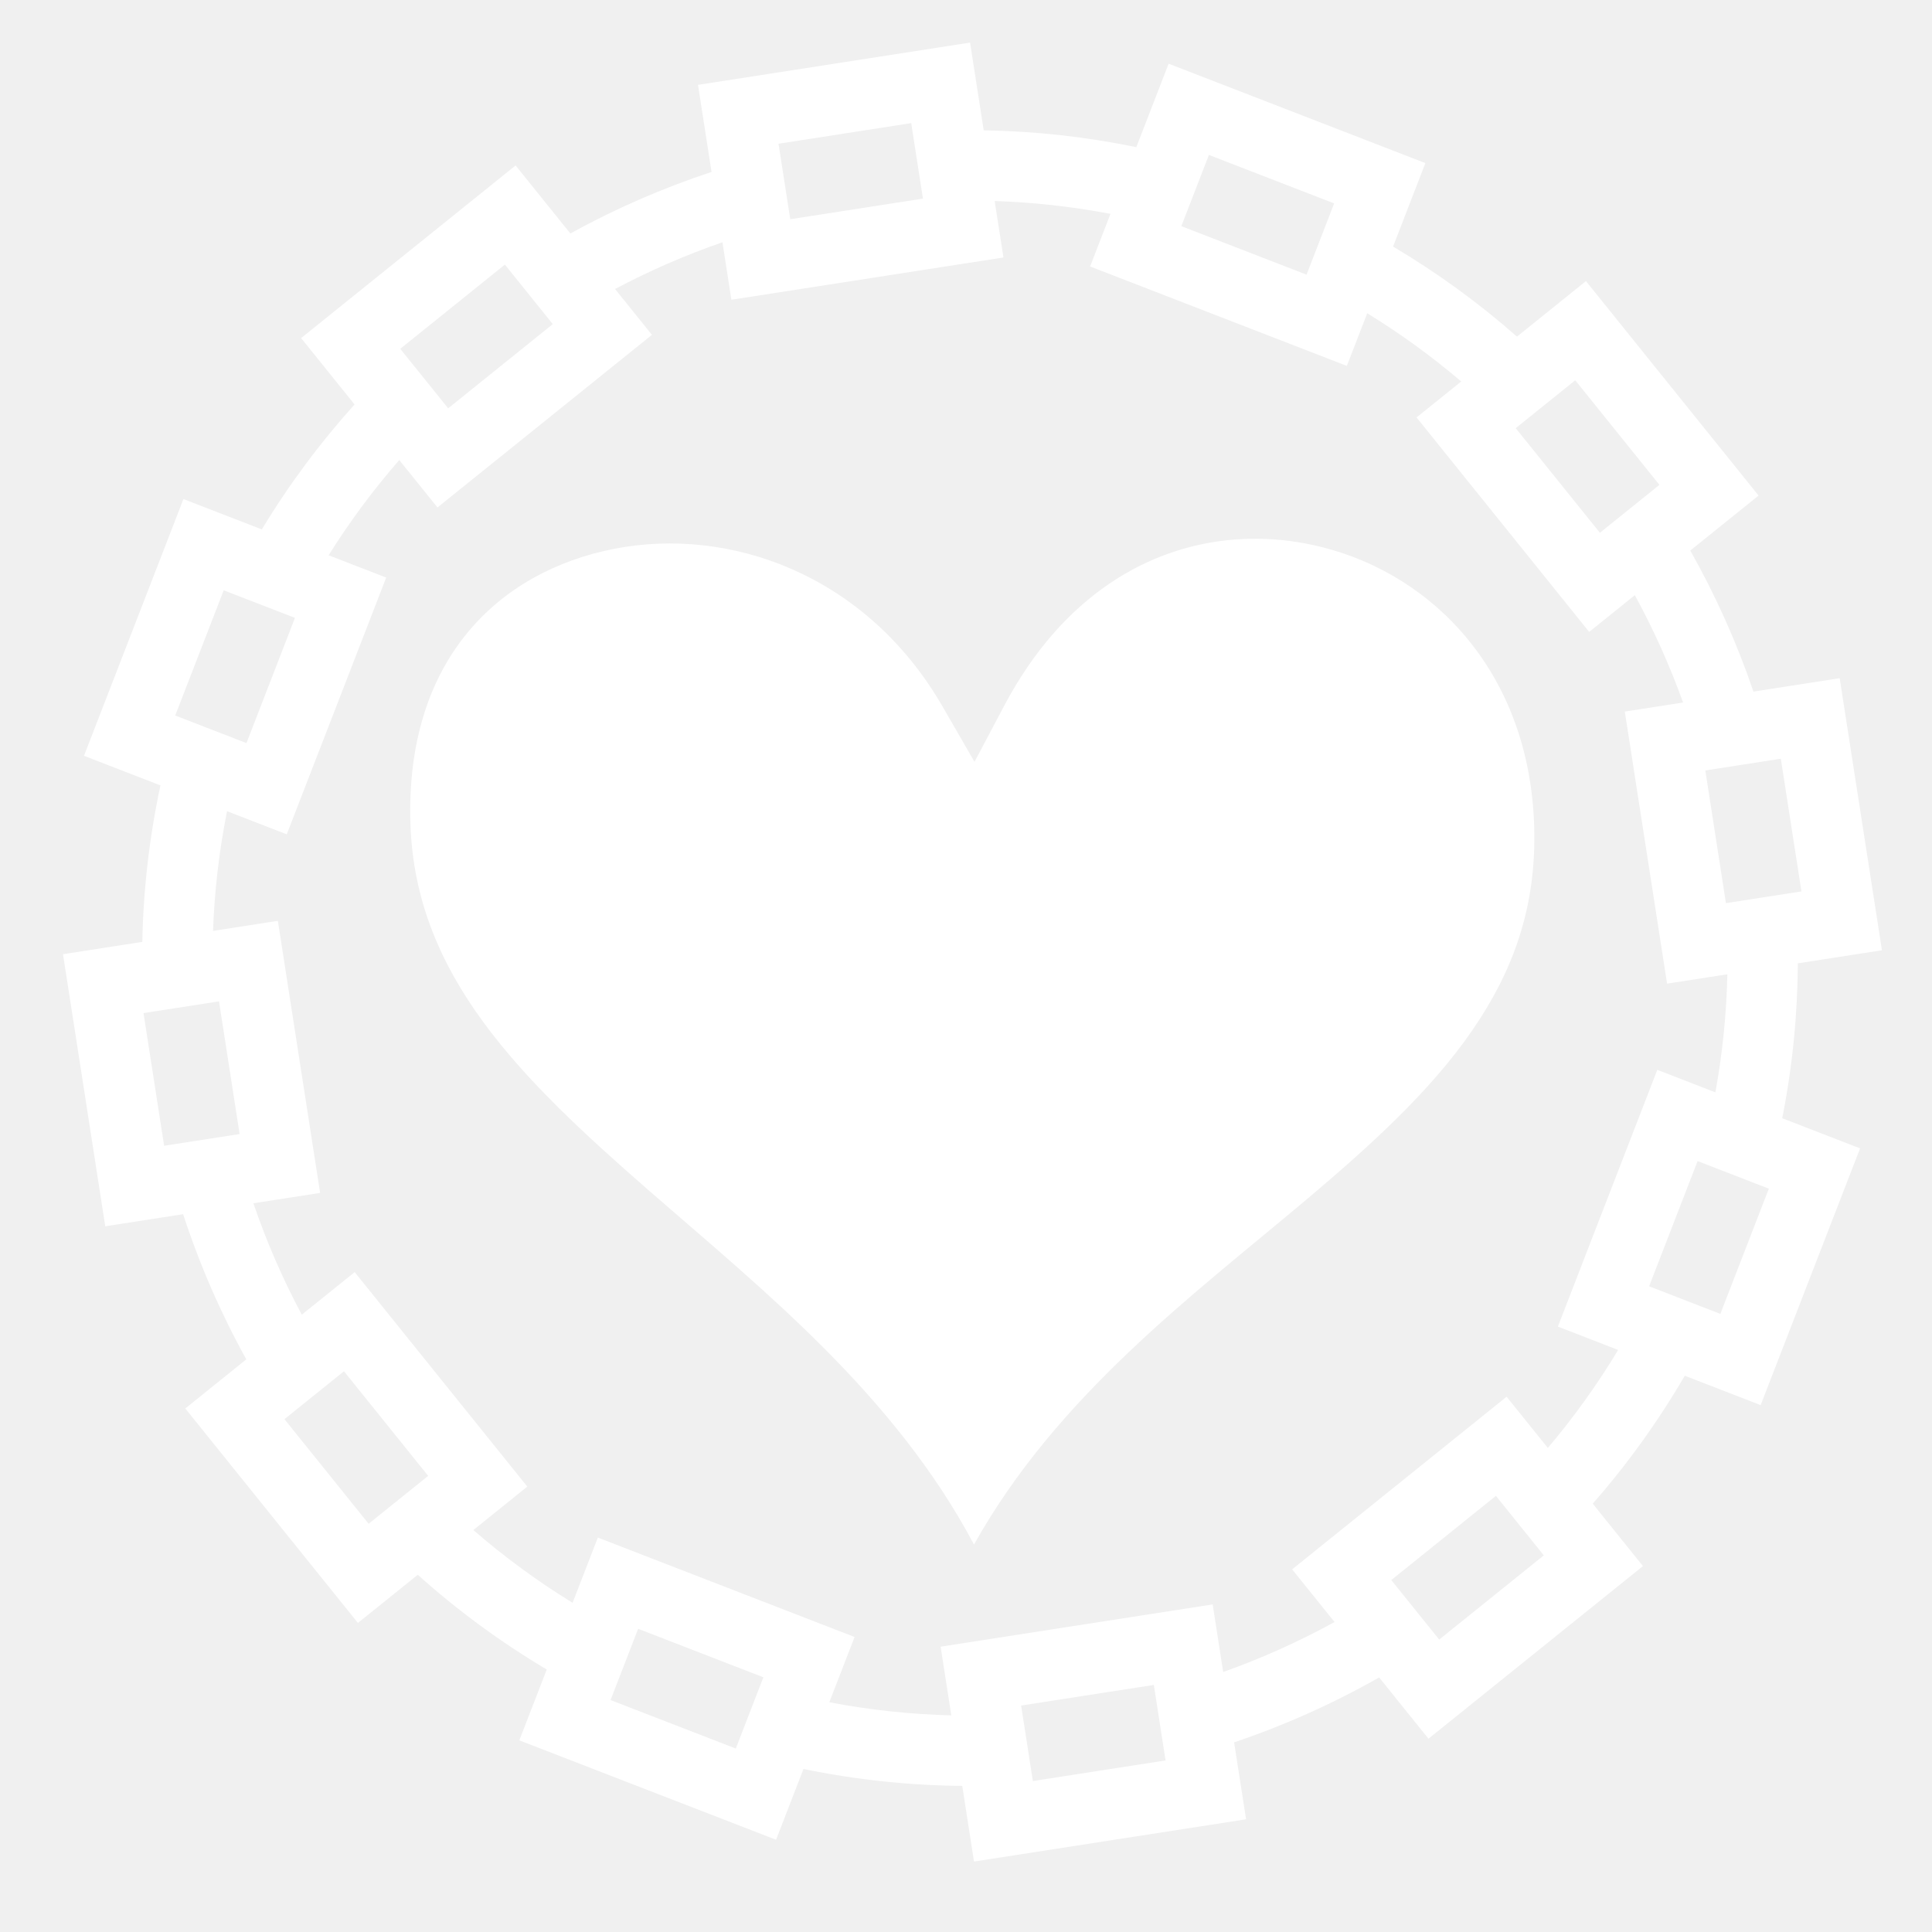
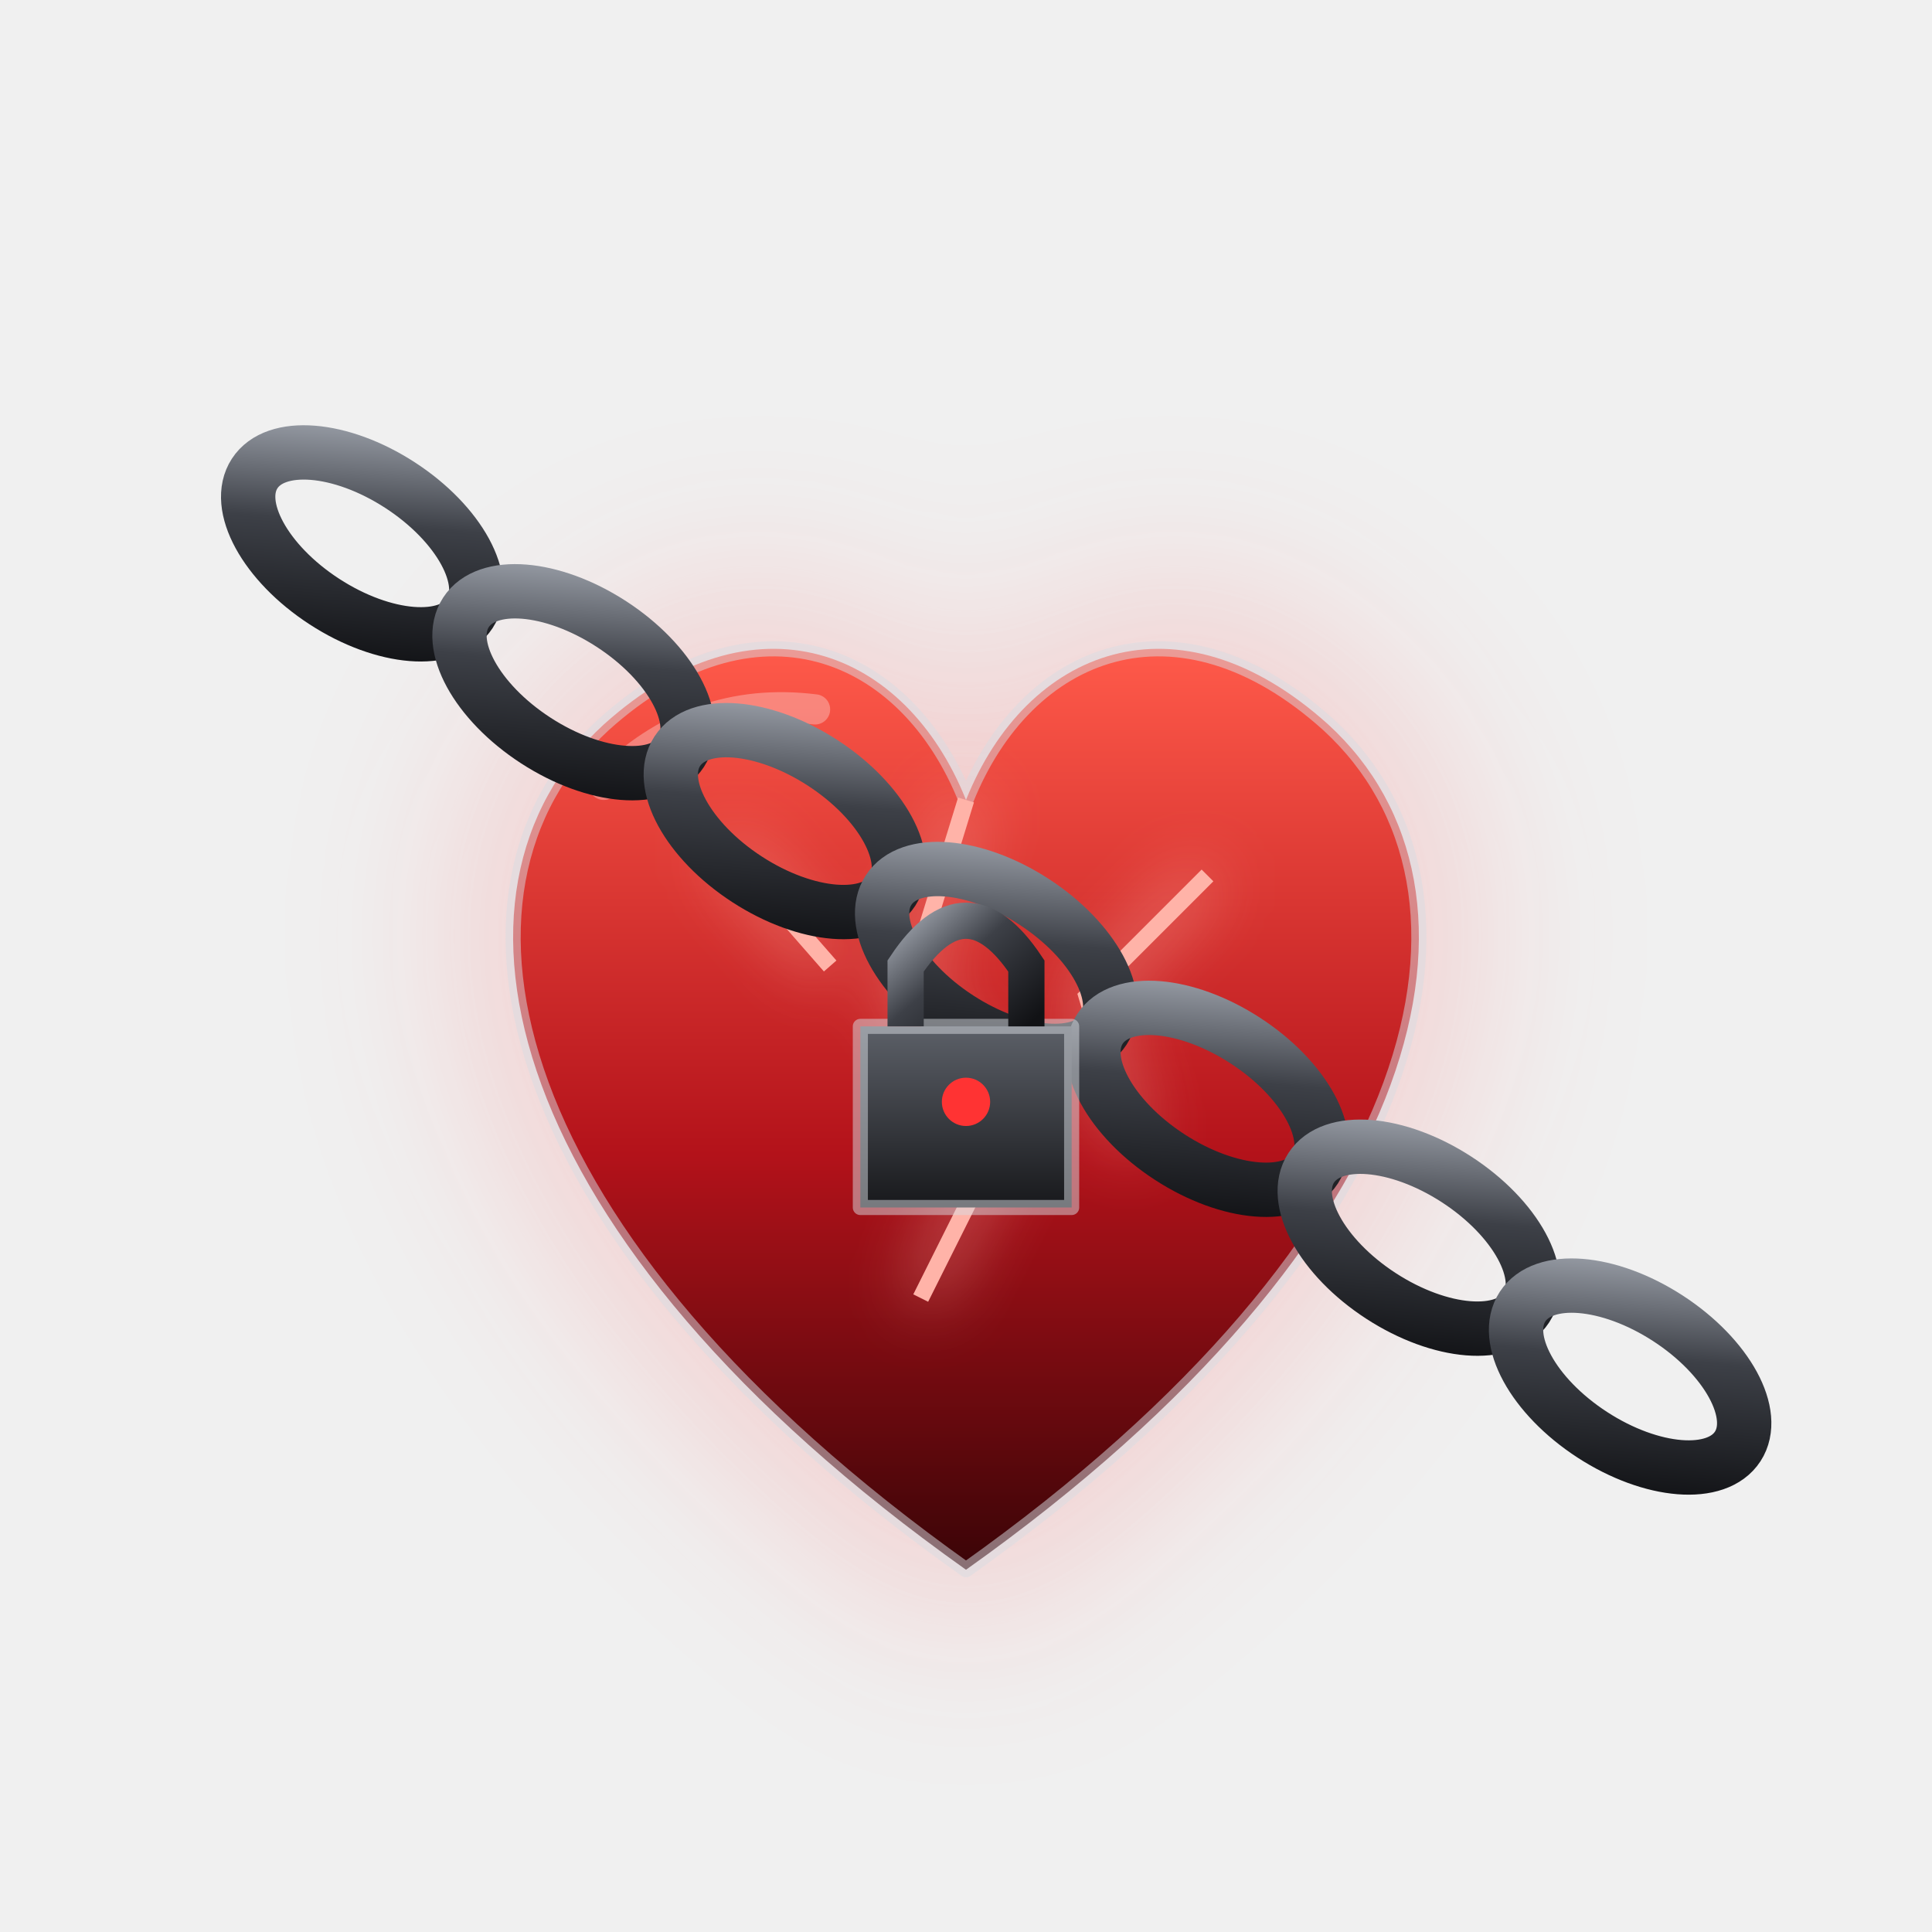
- <svg xmlns="http://www.w3.org/2000/svg" viewBox="0 0 512 512">
-   <path fill="#fff" d="M257.08 11.29l-9.232 1.437-62.868 9.765 3.586 23.08C175.62 49.84 163.09 55.3 151.15 61.875l-14.51-18.03-7.28 5.86-49.56 39.89 14.163 17.594C84.847 117.31 76.6 128.367 69.39 140.3l-20.78-8.046-3.374 8.715-22.976 59.325 20.26 7.846c-2.96 13.812-4.544 27.692-4.805 41.47l-21.02 3.267 11.2 72.1 20.634-3.206c4.347 13.326 9.955 26.213 16.74 38.474l-16.165 13.012 45.75 56.84 15.858-12.764c10.425 9.35 21.846 17.776 34.183 25.104l-7.27 18.773 68.042 26.347 7.266-18.76c14.02 2.89 28.103 4.36 42.074 4.482l3.115 20.05 72.1-11.2-3.168-20.386c13.326-4.498 26.2-10.26 38.433-17.205l13.075 16.24 56.84-45.747-13.315-16.543c9.093-10.365 17.275-21.698 24.394-33.906l20.11 7.787 26.35-68.038-20.63-7.988c2.71-13.685 4.057-27.422 4.133-41.05l22.29-3.462-1.434-9.234-9.765-62.866-22.85 3.55c-4.413-12.947-10.017-25.466-16.746-37.378l18.103-14.57-5.86-7.28-39.89-49.56-18.28 14.715c-10.058-8.863-21.032-16.864-32.835-23.868l8.562-22.112-8.713-3.375L309.7 16.88 301.136 39c-13.31-2.74-26.68-4.21-39.95-4.45-.166-.004-.33-.002-.494-.005l-3.61-23.252zm-15.598 21.337l3.108 20.008-35.164 5.463-3.11-20.006 35.166-5.465zm78.897 8.43l33.184 12.85-7.312 18.882-33.184-12.853 7.31-18.88zM263.6 53.27c10.2.34 20.456 1.458 30.687 3.406l-5.4 13.94 68.042 26.35 5.402-13.952c8.848 5.43 17.16 11.487 24.91 18.08l-11.842 9.53 45.75 56.84 12.098-9.735c4.986 9.14 9.272 18.65 12.787 28.45l-15.443 2.398 11.2 72.1 15.98-2.483c-.226 10.394-1.278 20.852-3.174 31.29l-15.395-5.964-3.373 8.714-22.977 59.327 15.975 6.188c-5.567 9.24-11.81 17.91-18.633 25.97l-10.926-13.575-7.278 5.86-49.56 39.89 11.24 13.964c-9.47 5.195-19.338 9.627-29.514 13.24l-2.78-17.908-9.235 1.433-62.866 9.766 2.828 18.202c-10.74-.272-21.548-1.413-32.328-3.47l6.7-17.3-8.713-3.375-59.327-22.974-6.695 17.29c-9.38-5.763-18.16-12.224-26.3-19.286l14.302-11.512-5.86-7.28-39.888-49.56-14.02 11.285c-5.058-9.483-9.343-19.362-12.826-29.53l17.688-2.75-1.436-9.232-9.765-62.867-17.182 2.67c.385-10.546 1.607-21.15 3.715-31.723l15.826 6.128 26.35-68.04-15.258-5.91c5.624-8.986 11.9-17.41 18.726-25.24l10.118 12.57 56.84-45.75-9.778-12.147c9.155-4.854 18.672-8.996 28.465-12.387l2.366 15.234 72.1-11.202-2.324-14.96zM133.8 70.124l12.694 15.772-27.723 22.312-12.694-15.77L133.8 70.122zm283.653 30.648l22.313 27.722-15.774 12.696-22.312-27.72 15.773-12.697zm-84.244 42c-1.918-.015-3.84.045-5.76.187-23.033 1.7-45.933 15.003-61.29 44.006l-7.906 14.933-8.445-14.636c-20.227-35.054-56.5-47.824-87.093-41.81-30.592 6.012-55.328 29.383-53.947 72.85 1.278 40.24 29.05 67.447 63.59 97.54 30.045 26.176 64.672 53.784 85.763 93.478 22.093-39.507 57.856-65.95 88.133-91.453 17.386-14.644 33.017-28.982 43.86-44.736 10.846-15.755 17.13-32.66 16.456-54.243-1.262-40.46-26.58-66.478-56.316-73.916-5.576-1.394-11.296-2.148-17.047-2.2zM59.286 156.433l18.88 7.31-12.85 33.186-18.88-7.31 12.85-33.186zm412.65 44.636l5.463 35.164-20.01 3.11-5.462-35.164 20.01-3.11zm-413.9 64.3l5.465 35.165-20.006 3.108-5.465-35.163 20.007-3.11zm391.846 42.33l18.88 7.312-12.85 33.185-18.88-7.312 12.85-33.186zM91.156 363.4l22.313 27.723-15.775 12.695-22.312-27.722L91.156 363.4zm305.274 33.02l12.695 15.77-27.723 22.316-12.695-15.774 27.723-22.312zm-227.315 35.23l33.186 12.852-7.31 18.88-33.185-12.85 7.31-18.882zm136.662 14.873l3.11 20.01-35.164 5.463-3.11-20.008 35.164-5.465z" />
+ <svg xmlns="http://www.w3.org/2000/svg" viewBox="0 0 128 128">
+   <defs>
+     <linearGradient id="steel" x1="0" y1="0" x2="1" y2="1">
+       <stop offset="0" stop-color="#9a9fa8" />
+       <stop offset=".42" stop-color="#3d4047" />
+       <stop offset="1" stop-color="#111215" />
+     </linearGradient>
+     <linearGradient id="iron" x1="0" y1="0" x2="0" y2="1">
+       <stop offset="0" stop-color="#5c6068" />
+       <stop offset="1" stop-color="#17181b" />
+     </linearGradient>
+     <linearGradient id="obsidian" x1="0" y1="0" x2="1" y2="0">
+       <stop offset="0" stop-color="#34363d" />
+       <stop offset=".5" stop-color="#0d0e10" />
+       <stop offset="1" stop-color="#1e2024" />
+     </linearGradient>
+     <linearGradient id="rust" x1="0" y1="0" x2="1" y2="1">
+       <stop offset="0" stop-color="#7d8083" />
+       <stop offset=".5" stop-color="#3a3b3c" />
+       <stop offset="1" stop-color="#141515" />
+     </linearGradient>
+     <linearGradient id="blood" x1="0" y1="0" x2="0" y2="1">
+       <stop offset="0" stop-color="#ff5a4a" />
+       <stop offset=".55" stop-color="#b3121a" />
+       <stop offset="1" stop-color="#3a0407" />
+     </linearGradient>
+     <linearGradient id="venom" x1="0" y1="0" x2="0" y2="1">
+       <stop offset="0" stop-color="#e2ff8a" />
+       <stop offset=".45" stop-color="#78e03f" />
+       <stop offset="1" stop-color="#1f6a1b" />
+     </linearGradient>
+     <radialGradient id="ember">
+       <stop offset="0" stop-color="#fff2c4" />
+       <stop offset=".35" stop-color="#ffa040" />
+       <stop offset=".7" stop-color="#ff3333" stop-opacity=".55" />
+       <stop offset="1" stop-color="#ff3333" stop-opacity="0" />
+     </radialGradient>
+     <radialGradient id="void" cx=".4" cy=".35" r=".7">
+       <stop offset="0" stop-color="#4a1420" />
+       <stop offset=".6" stop-color="#14060a" />
+       <stop offset="1" stop-color="#050203" />
+     </radialGradient>
+     <filter id="glow" x="-60%" y="-60%" width="220%" height="220%">
+       <feGaussianBlur stdDeviation="2.2" result="b" />
+       <feMerge>
+         <feMergeNode in="b" />
+         <feMergeNode in="SourceGraphic" />
+       </feMerge>
+     </filter>
+     <filter id="haze" x="-60%" y="-60%" width="220%" height="220%">
+       <feGaussianBlur stdDeviation="6" />
+     </filter>
+   </defs>
+   <path d="M64 108 C30 84 24 58 38 45 C49 35 60 39 64 50 C68 39 79 35 90 45 C104 58 98 84 64 108 Z" fill="#ff3333" opacity=".18" filter="url(#haze)" />
+   <path d="M64 104 C33 82 28 59 40 48 C50 39 60 43 64 53 C68 43 78 39 88 48 C100 59 95 82 64 104 Z" fill="url(#blood)" stroke="#d9dce2" stroke-opacity=".5" stroke-width="1" stroke-linejoin="round" />
+   <path d="M64 53 L60 66 L67 74 L61 86 M48 56 L55 64 M80 58 L72 66 L75 76" fill="none" stroke="#ffb3a8" stroke-width="1.1" filter="url(#glow)" />
+   <path d="M40 52 Q46 46 54 47" fill="none" stroke="#fff" stroke-opacity=".3" stroke-width="2" stroke-linecap="round" />
+   <ellipse cx="24" cy="36.0" rx="8.5" ry="4.6" transform="rotate(33 24 36.0)" fill="none" stroke="url(#steel)" stroke-width="3.6" />
+   <ellipse cx="38" cy="45.2" rx="8.5" ry="4.6" transform="rotate(33 38 45.2)" fill="none" stroke="url(#steel)" stroke-width="3.6" />
+   <ellipse cx="52" cy="54.4" rx="8.5" ry="4.6" transform="rotate(33 52 54.4)" fill="none" stroke="url(#steel)" stroke-width="3.6" />
+   <ellipse cx="66" cy="63.6" rx="8.5" ry="4.6" transform="rotate(33 66 63.6)" fill="none" stroke="url(#steel)" stroke-width="3.6" />
+   <ellipse cx="80" cy="72.8" rx="8.5" ry="4.6" transform="rotate(33 80 72.8)" fill="none" stroke="url(#steel)" stroke-width="3.6" />
+   <ellipse cx="94" cy="82.0" rx="8.5" ry="4.6" transform="rotate(33 94 82.0)" fill="none" stroke="url(#steel)" stroke-width="3.6" />
+   <ellipse cx="108" cy="91.2" rx="8.5" ry="4.6" transform="rotate(33 108 91.2)" fill="none" stroke="url(#steel)" stroke-width="3.6" />
+   <rect x="57" y="68" width="14" height="12" fill="url(#iron)" stroke="#d9dce2" stroke-opacity=".5" stroke-width="1" stroke-linejoin="round" />
+   <path d="M60 68 V64 Q64 58 68 64 V68" fill="none" stroke="url(#steel)" stroke-width="2.4" />
+   <circle cx="64" cy="73" r="1.6" fill="#ff3333" />
</svg>
